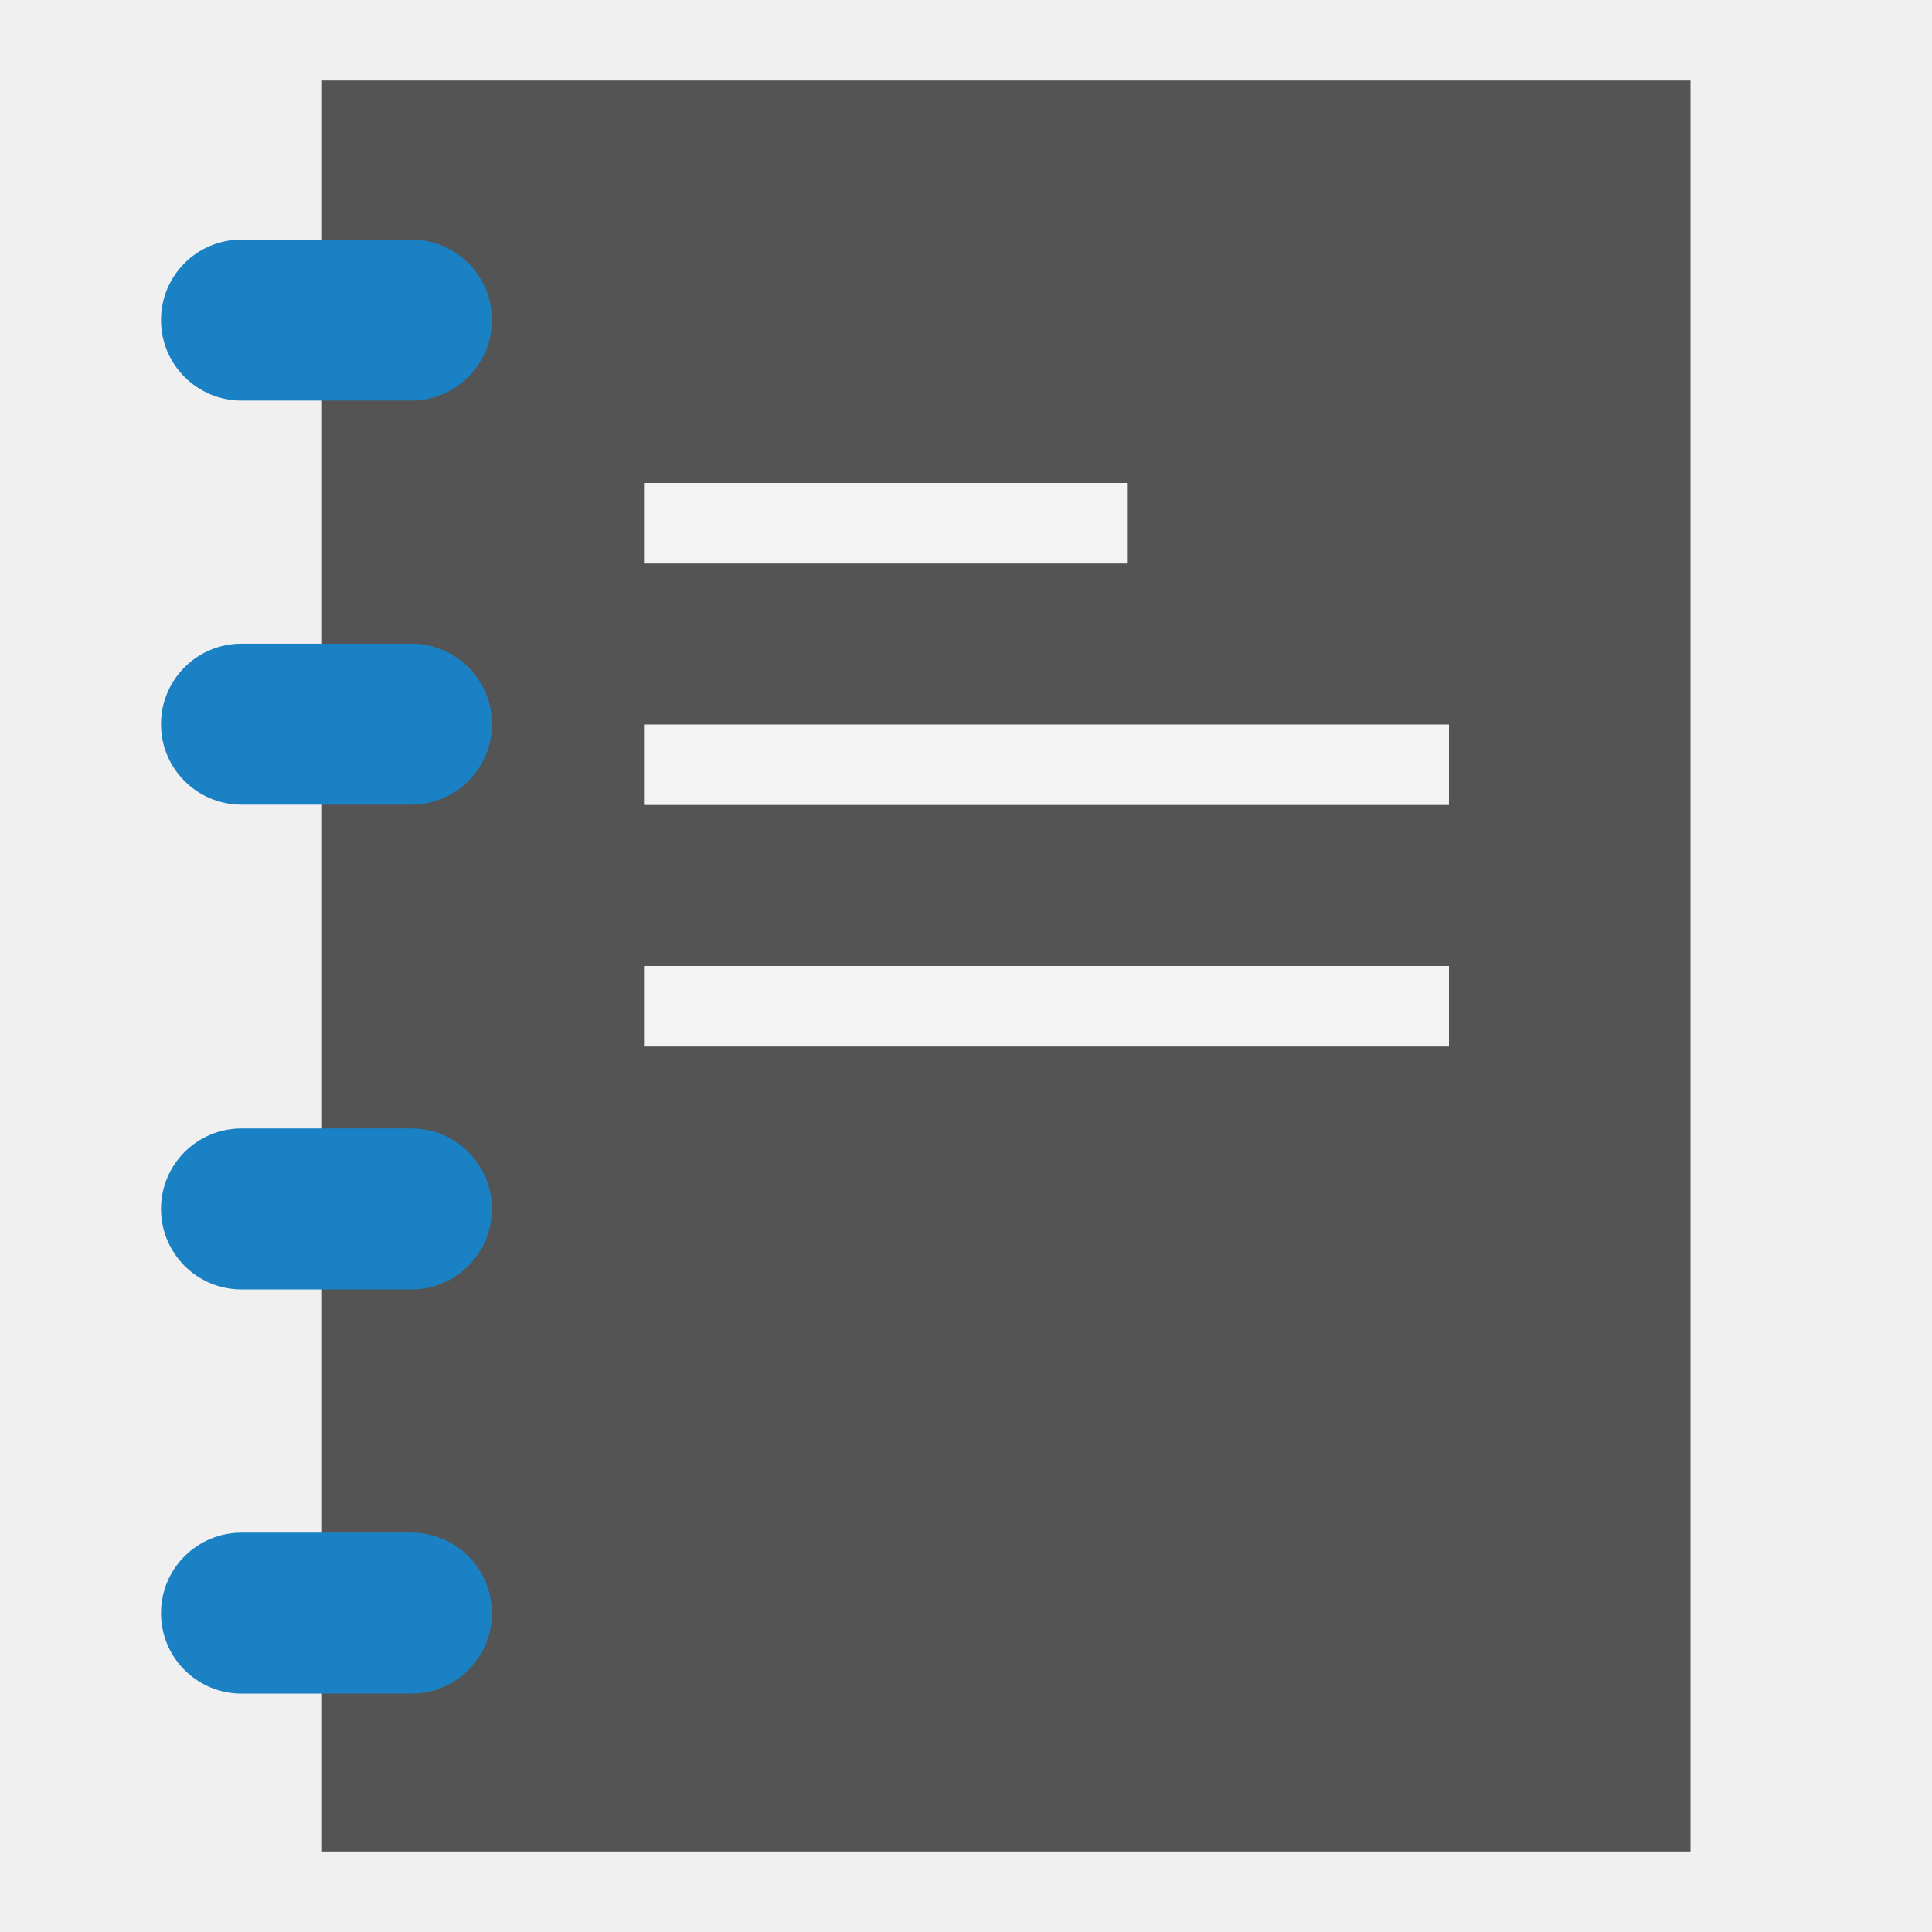
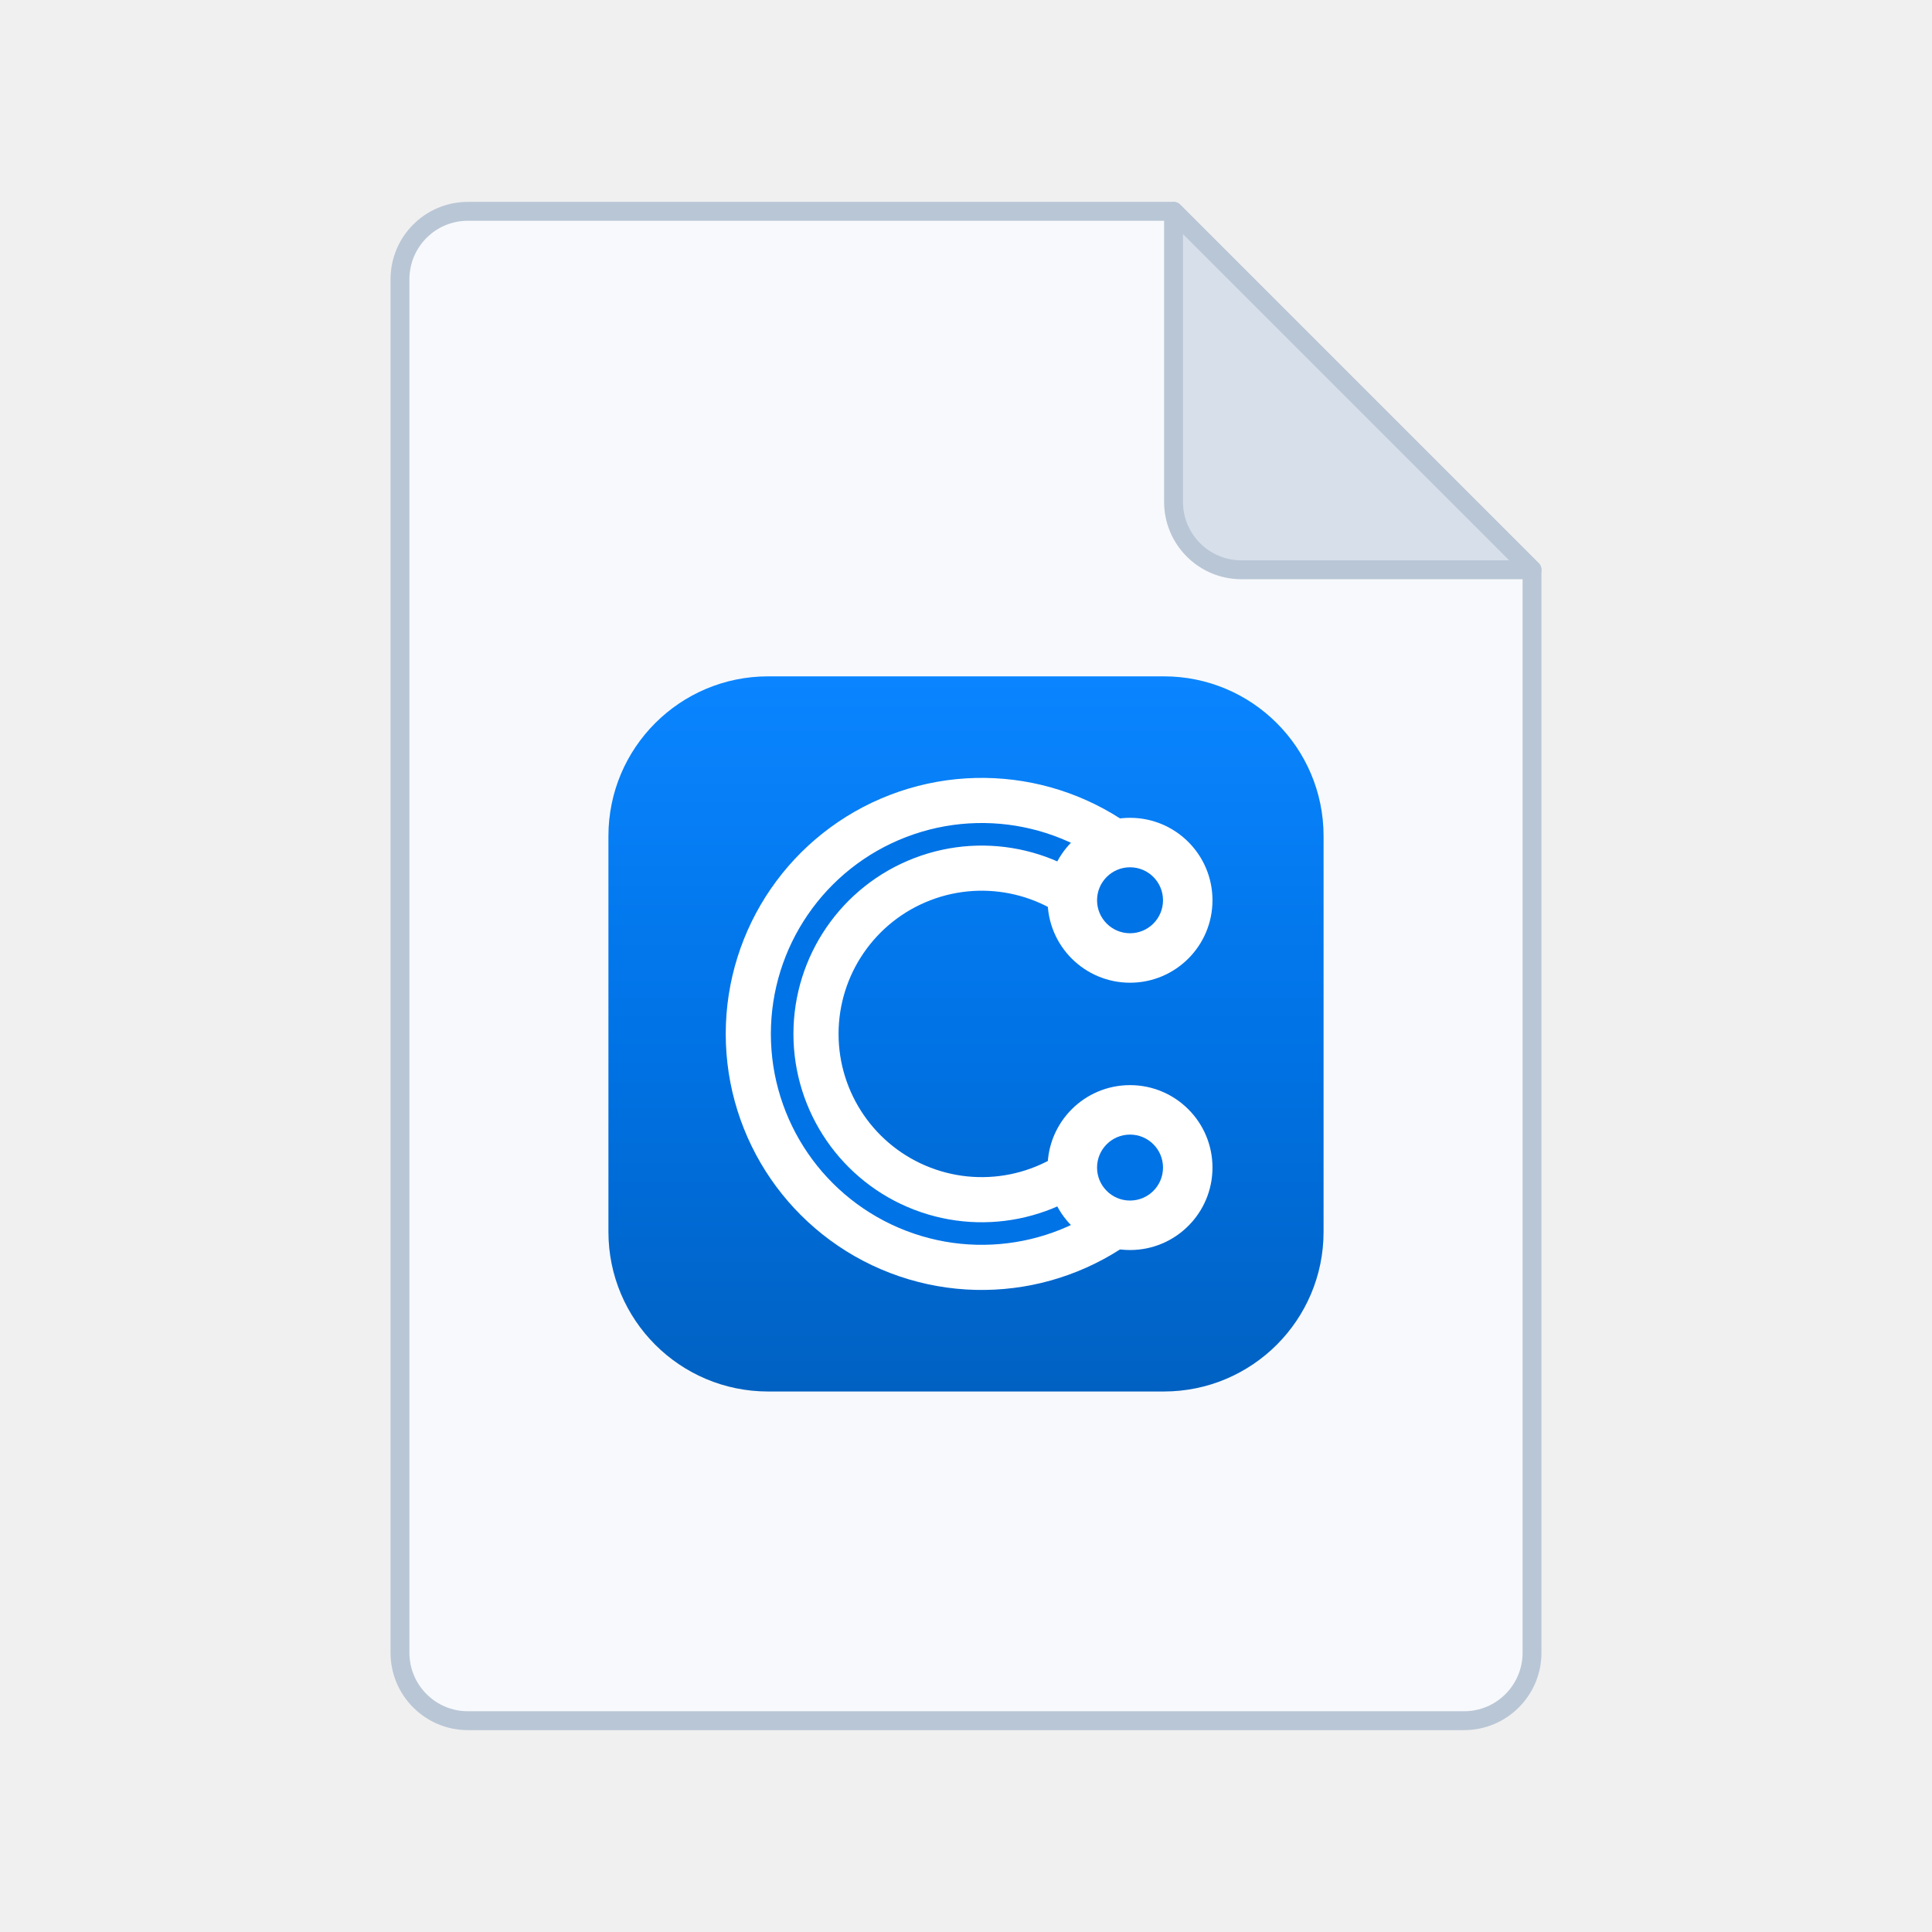
- <svg xmlns="http://www.w3.org/2000/svg" id="Слой_1" data-name="Слой 1" viewBox="0 0 24 24" version="1.1">
-   <defs id="defs2421">
-     <style id="style2419">.cls-1{fill:#ededed;}.cls-2{fill:#d8d8d8;}.cls-3{fill:#b9b9b9;}.cls-4{fill:#1a81c4;}.cls-5,.cls-7{fill:none;stroke-linecap:round;stroke-linejoin:round;}.cls-5{stroke:#545454;}.cls-6{fill:#bf2641;}.cls-7{stroke:#f5f5f5;stroke-width:2px;}</style>
+ <svg xmlns="http://www.w3.org/2000/svg" width="1024" height="1024" viewBox="0 0 1024 1024">
+   <defs>
+     <linearGradient id="tile" x1="0" y1="0" x2="0" y2="1">
+       <stop offset="0" stop-color="#0A85FF" />
+       <stop offset="0.5" stop-color="#0073E6" />
+       <stop offset="1" stop-color="#0061C2" />
+     </linearGradient>
  </defs>
-   <g id="g869">
-     <path id="rect158494" style="fill:#545454;fill-opacity:1;stroke:none;stroke-width:1" d="M 4,1 V 23 H 21 V 1 Z" />
-     <path class="cls-4" d="M 5.111,4.976 H 3 a 1,1 0 0 1 0,-2 h 2.111 a 1,1 0 0 1 0,2 z" id="path158496" />
-     <path class="cls-4" d="M 5.111,9.996 H 3 A 1,1 0 0 1 3,7.996 h 2.111 a 1,1 0 0 1 0,2 z" id="path158498" />
-     <path class="cls-4" d="M 5.111,16.018 H 3 a 1,1 0 0 1 0,-2 h 2.111 a 1,1 0 0 1 0,2 z" id="path158500" />
-     <path class="cls-4" d="M 5.111,21.039 H 3 a 1,1 0 0 1 0,-2 h 2.111 a 1,1 0 0 1 0,2 z" id="path158502" />
-     <path style="fill:none;stroke:#f3f3f3;stroke-width:1;stroke-linecap:butt;stroke-linejoin:miter;stroke-miterlimit:4;stroke-dasharray:none;stroke-opacity:1" d="m 8,6.5 h 6" id="path3404" />
-     <path style="fill:none;stroke:#f3f3f3;stroke-width:1;stroke-linecap:butt;stroke-linejoin:miter;stroke-miterlimit:4;stroke-dasharray:none;stroke-opacity:1" d="M 8,9.5 H 18" id="path3406" />
-     <path style="fill:none;stroke:#f3f3f3;stroke-width:1;stroke-linecap:butt;stroke-linejoin:miter;stroke-miterlimit:4;stroke-dasharray:none;stroke-opacity:1" d="M 8,12.5 H 18" id="path3408" />
+   <path d="M 248 112 H 622 L 812 302 V 876 a 36 36 0 0 1 -36 36 H 248 a 36 36 0 0 1 -36 -36 V 148 a 36 36 0 0 1 36 -36 Z" fill="#F7F9FC" stroke="#B9C6D6" stroke-width="10" stroke-linejoin="round" />
+   <path d="M 622 112 V 266 a 36 36 0 0 0 36 36 H 812 Z" fill="#D6DFEA" stroke="#B9C6D6" stroke-width="10" stroke-linejoin="round" />
+   <g transform="translate(512 548) scale(0.46) translate(-512 -512)">
+     <rect x="100" y="100" width="824" height="824" rx="184" fill="url(#tile)" />
+     <path d="M 701 666 A 230 230 0 1 1 701 358" fill="none" stroke="#FFFFFF" stroke-width="130" stroke-linecap="round" />
+     <path d="M 701 666 A 230 230 0 1 1 701 358" fill="none" stroke="#0073E6" stroke-width="26" stroke-linecap="round" />
+     <circle cx="701" cy="666" r="95" fill="#FFFFFF" />
+     <circle cx="701" cy="666" r="38" fill="#0073E6" />
+     <circle cx="701" cy="358" r="95" fill="#FFFFFF" />
+     <circle cx="701" cy="358" r="38" fill="#0073E6" />
  </g>
</svg>
